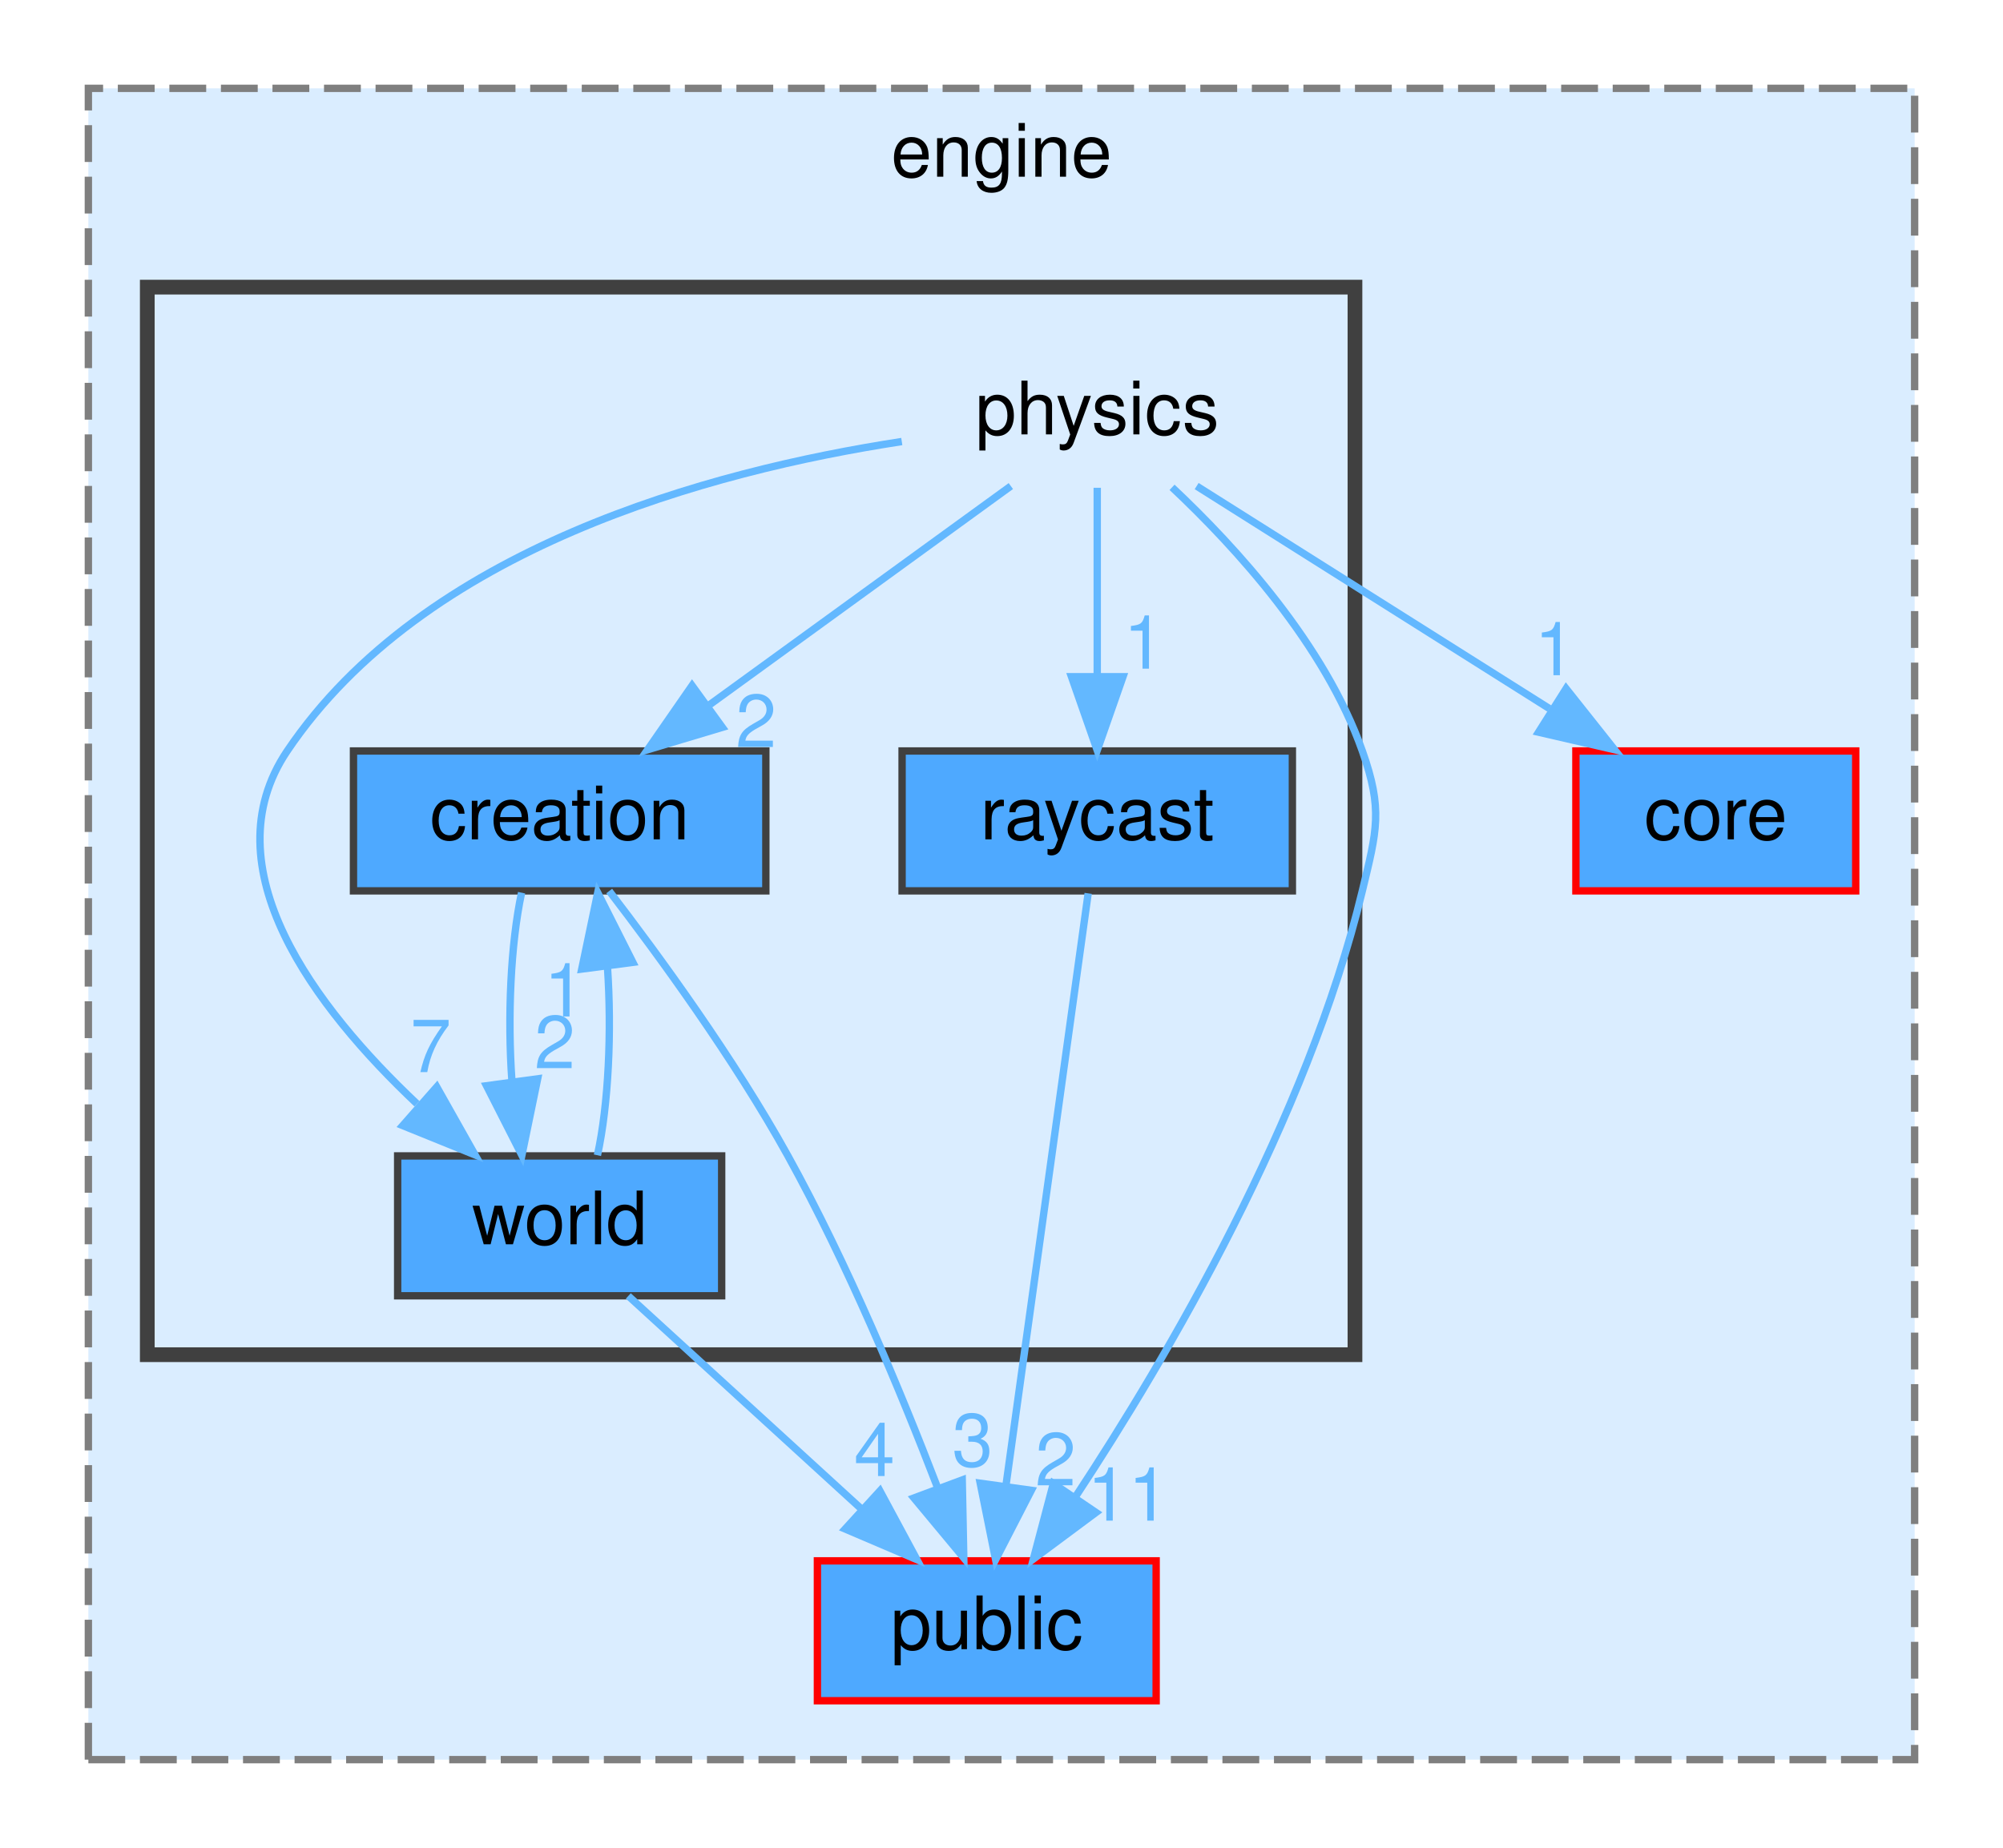
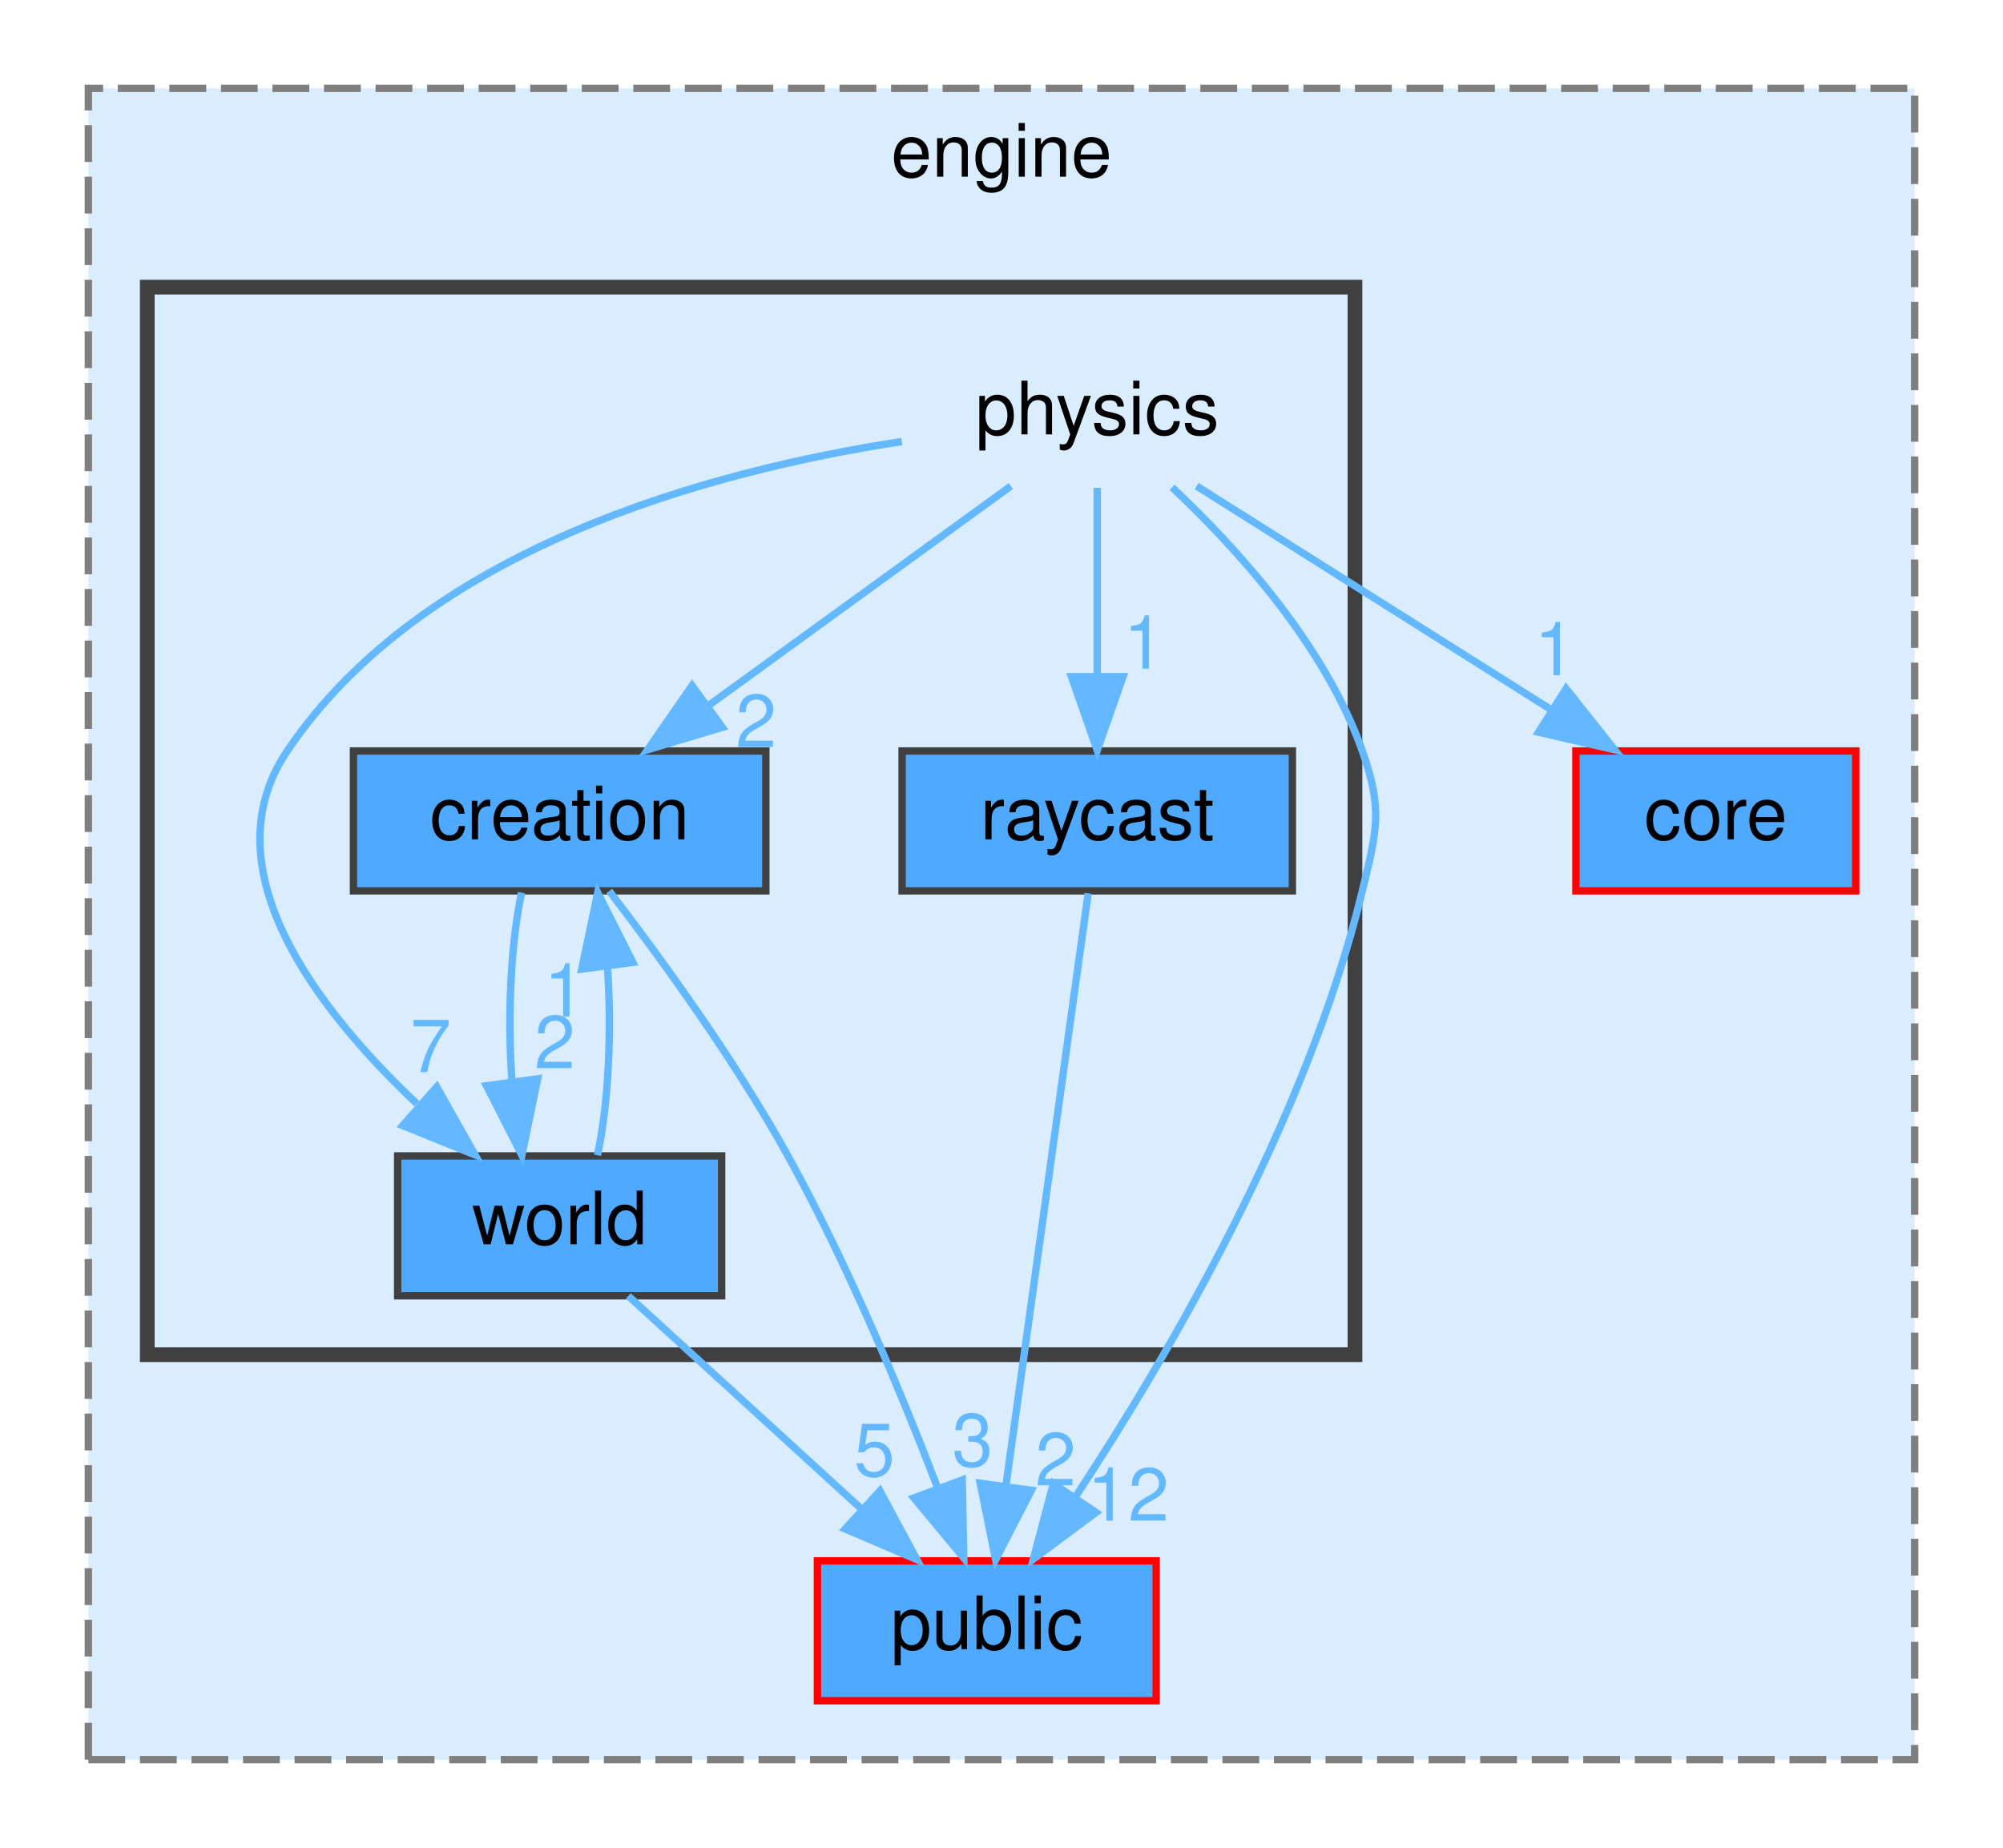
<svg xmlns="http://www.w3.org/2000/svg" xmlns:xlink="http://www.w3.org/1999/xlink" width="272pt" height="251pt" viewBox="0.00 0.00 272.00 251.00">
  <g id="graph0" class="graph" transform="scale(1 1) rotate(0) translate(4 247)">
    <g id="clust1" class="cluster">
      <g id="a_clust1">
        <a xlink:href="dir_a7f531b1c37460085cedd304cb8df01d.html" target="_top" xlink:title="engine">
          <polygon fill="#daedff" stroke="#7f7f7f" stroke-dasharray="5,2" points="8,-8 8,-235 256,-235 256,-8 8,-8" />
          <text text-anchor="middle" x="132" y="-223" font-family="Helvetica,sans-Serif" font-size="10.00">engine</text>
        </a>
      </g>
    </g>
    <g id="clust2" class="cluster">
      <g id="a_clust2">
        <a xlink:href="dir_507eef3fc303406776132f4dfa1b45c0.html" target="_top">
          <polygon fill="#daedff" stroke="#404040" stroke-width="2" points="16,-63 16,-208 180,-208 180,-63 16,-63" />
        </a>
      </g>
    </g>
    <g id="node1" class="node">
      <g id="a_node1">
        <a xlink:href="dir_449e025360b1e0775671965c2105f9c1.html" target="_top" xlink:title="public">
          <polygon fill="#4ea9ff" stroke="red" points="153,-35 107,-35 107,-16 153,-16 153,-35" />
          <text text-anchor="middle" x="130" y="-23" font-family="Helvetica,sans-Serif" font-size="10.00">public</text>
        </a>
      </g>
    </g>
    <g id="node2" class="node">
      <g id="a_node2">
        <a xlink:href="dir_7f643b58e2241519524527f42d96aecd.html" target="_top" xlink:title="core">
          <polygon fill="#4ea9ff" stroke="red" points="248,-145 210,-145 210,-126 248,-126 248,-145" />
          <text text-anchor="middle" x="229" y="-133" font-family="Helvetica,sans-Serif" font-size="10.00">core</text>
        </a>
      </g>
    </g>
    <g id="node3" class="node">
      <text text-anchor="middle" x="145" y="-188" font-family="Helvetica,sans-Serif" font-size="10.00">physics</text>
    </g>
    <g id="edge2" class="edge">
      <g id="a_edge2">
        <a xlink:href="dir_000012_000013.html" target="_top">
          <path fill="none" stroke="#63b8ff" d="M155.16,-180.81C163.9,-172.6 175.9,-159.43 181,-145 183.82,-137.04 182.98,-134.21 181,-126 173.52,-95.01 154.64,-62.82 142.07,-43.74" />
          <polygon fill="#63b8ff" stroke="#63b8ff" points="144.83,-41.57 136.33,-35.25 139.04,-45.5 144.83,-41.57" />
        </a>
      </g>
      <g id="a_edge2-headlabel">
-         <a xlink:href="dir_000012_000013.html" target="_top" xlink:title="11">
-           <text text-anchor="middle" x="149.2" y="-40.46" font-family="Helvetica,sans-Serif" font-size="10.00" fill="#63b8ff">11</text>
+         <a xlink:href="dir_000012_000013.html" target="_top" xlink:title="12">
+           <text text-anchor="middle" x="149.2" y="-40.46" font-family="Helvetica,sans-Serif" font-size="10.00" fill="#63b8ff">12</text>
        </a>
      </g>
    </g>
    <g id="edge3" class="edge">
      <g id="a_edge3">
        <a xlink:href="dir_000012_000004.html" target="_top">
          <path fill="none" stroke="#63b8ff" d="M158.5,-180.98C171.4,-172.84 191.1,-160.41 206.4,-150.76" />
          <polygon fill="#63b8ff" stroke="#63b8ff" points="208.67,-153.47 215.26,-145.17 204.93,-147.55 208.67,-153.47" />
        </a>
      </g>
      <g id="a_edge3-headlabel">
        <a xlink:href="dir_000012_000004.html" target="_top" xlink:title="1">
          <text text-anchor="middle" x="207.14" y="-155.29" font-family="Helvetica,sans-Serif" font-size="10.00" fill="#63b8ff">1</text>
        </a>
      </g>
    </g>
    <g id="node4" class="node">
      <g id="a_node4">
        <a xlink:href="dir_2fdd05c8b44becc61a6381da59ffda6c.html" target="_top" xlink:title="creation">
          <polygon fill="#4ea9ff" stroke="#404040" points="100,-145 44,-145 44,-126 100,-126 100,-145" />
          <text text-anchor="middle" x="72" y="-133" font-family="Helvetica,sans-Serif" font-size="10.00">creation</text>
        </a>
      </g>
    </g>
    <g id="edge1" class="edge">
      <g id="a_edge1">
        <a xlink:href="dir_000012_000005.html" target="_top">
          <path fill="none" stroke="#63b8ff" d="M133.27,-180.98C122.27,-173 105.58,-160.88 92.4,-151.31" />
          <polygon fill="#63b8ff" stroke="#63b8ff" points="94.09,-148.21 83.94,-145.17 89.98,-153.88 94.09,-148.21" />
        </a>
      </g>
      <g id="a_edge1-headlabel">
        <a xlink:href="dir_000012_000005.html" target="_top" xlink:title="2">
          <text text-anchor="middle" x="98.67" y="-145.53" font-family="Helvetica,sans-Serif" font-size="10.00" fill="#63b8ff">2</text>
        </a>
      </g>
    </g>
    <g id="node5" class="node">
      <g id="a_node5">
        <a xlink:href="dir_c0b2892c4e9061cc199b0409c7be21e5.html" target="_top" xlink:title="raycast">
          <polygon fill="#4ea9ff" stroke="#404040" points="171.5,-145 118.5,-145 118.5,-126 171.5,-126 171.5,-145" />
          <text text-anchor="middle" x="145" y="-133" font-family="Helvetica,sans-Serif" font-size="10.00">raycast</text>
        </a>
      </g>
    </g>
    <g id="edge5" class="edge">
      <g id="a_edge5">
        <a xlink:href="dir_000012_000014.html" target="_top">
          <path fill="none" stroke="#63b8ff" d="M145,-180.75C145,-173.8 145,-163.85 145,-155.13" />
          <polygon fill="#63b8ff" stroke="#63b8ff" points="148.5,-155.09 145,-145.09 141.5,-155.09 148.5,-155.09" />
        </a>
      </g>
      <g id="a_edge5-headlabel">
        <a xlink:href="dir_000012_000014.html" target="_top" xlink:title="1">
          <text text-anchor="middle" x="151.34" y="-156.18" font-family="Helvetica,sans-Serif" font-size="10.00" fill="#63b8ff">1</text>
        </a>
      </g>
    </g>
    <g id="node6" class="node">
      <g id="a_node6">
        <a xlink:href="dir_9228928e920d3547c08edb1901b2c09a.html" target="_top" xlink:title="world">
          <polygon fill="#4ea9ff" stroke="#404040" points="94,-90 50,-90 50,-71 94,-71 94,-90" />
          <text text-anchor="middle" x="72" y="-78" font-family="Helvetica,sans-Serif" font-size="10.00">world</text>
        </a>
      </g>
    </g>
    <g id="edge4" class="edge">
      <g id="a_edge4">
        <a xlink:href="dir_000012_000028.html" target="_top">
          <path fill="none" stroke="#63b8ff" d="M118.46,-187.03C92.27,-183.01 53.54,-172.5 35,-145 24.33,-129.17 38.77,-110.15 52.62,-97.08" />
          <polygon fill="#63b8ff" stroke="#63b8ff" points="55.31,-99.37 60.51,-90.14 50.69,-94.12 55.31,-99.37" />
        </a>
      </g>
      <g id="a_edge4-headlabel">
        <a xlink:href="dir_000012_000028.html" target="_top" xlink:title="7">
          <text text-anchor="middle" x="54.49" y="-101.38" font-family="Helvetica,sans-Serif" font-size="10.00" fill="#63b8ff">7</text>
        </a>
      </g>
    </g>
    <g id="edge6" class="edge">
      <g id="a_edge6">
        <a xlink:href="dir_000005_000013.html" target="_top">
          <path fill="none" stroke="#63b8ff" d="M78.73,-125.98C85.42,-117.27 95.71,-103.18 103,-90 111.06,-75.42 118.33,-57.94 123.29,-45.02" />
          <polygon fill="#63b8ff" stroke="#63b8ff" points="126.67,-45.99 126.88,-35.4 120.11,-43.54 126.67,-45.99" />
        </a>
      </g>
      <g id="a_edge6-headlabel">
        <a xlink:href="dir_000005_000013.html" target="_top" xlink:title="3">
          <text text-anchor="middle" x="128.07" y="-47.85" font-family="Helvetica,sans-Serif" font-size="10.00" fill="#63b8ff">3</text>
        </a>
      </g>
    </g>
    <g id="edge7" class="edge">
      <g id="a_edge7">
        <a xlink:href="dir_000005_000028.html" target="_top">
          <path fill="none" stroke="#63b8ff" d="M66.83,-125.75C65.34,-118.8 64.9,-108.85 65.52,-100.13" />
          <polygon fill="#63b8ff" stroke="#63b8ff" points="69.01,-100.47 66.87,-90.09 62.07,-99.53 69.01,-100.47" />
        </a>
      </g>
      <g id="a_edge7-headlabel">
        <a xlink:href="dir_000005_000028.html" target="_top" xlink:title="2">
          <text text-anchor="middle" x="71.34" y="-101.91" font-family="Helvetica,sans-Serif" font-size="10.00" fill="#63b8ff">2</text>
        </a>
      </g>
    </g>
    <g id="edge8" class="edge">
      <g id="a_edge8">
        <a xlink:href="dir_000014_000013.html" target="_top">
          <path fill="none" stroke="#63b8ff" d="M143.77,-125.66C141.34,-108.17 135.88,-68.8 132.61,-45.27" />
          <polygon fill="#63b8ff" stroke="#63b8ff" points="136.05,-44.58 131.2,-35.16 129.11,-45.54 136.05,-44.58" />
        </a>
      </g>
      <g id="a_edge8-headlabel">
        <a xlink:href="dir_000014_000013.html" target="_top" xlink:title="2">
          <text text-anchor="middle" x="139.35" y="-45.25" font-family="Helvetica,sans-Serif" font-size="10.00" fill="#63b8ff">2</text>
        </a>
      </g>
    </g>
    <g id="edge10" class="edge">
      <g id="a_edge10">
        <a xlink:href="dir_000028_000013.html" target="_top">
          <path fill="none" stroke="#63b8ff" d="M81.32,-70.98C89.81,-63.23 102.56,-51.58 112.88,-42.14" />
          <polygon fill="#63b8ff" stroke="#63b8ff" points="115.49,-44.5 120.51,-35.17 110.77,-39.33 115.49,-44.5" />
        </a>
      </g>
      <g id="a_edge10-headlabel">
-         <a xlink:href="dir_000028_000013.html" target="_top" xlink:title="4">
-           <text text-anchor="middle" x="114.75" y="-46.52" font-family="Helvetica,sans-Serif" font-size="10.00" fill="#63b8ff">4</text>
+         <a xlink:href="dir_000028_000013.html" target="_top" xlink:title="5">
+           <text text-anchor="middle" x="114.75" y="-46.52" font-family="Helvetica,sans-Serif" font-size="10.00" fill="#63b8ff">5</text>
        </a>
      </g>
    </g>
    <g id="edge9" class="edge">
      <g id="a_edge9">
        <a xlink:href="dir_000028_000005.html" target="_top">
          <path fill="none" stroke="#63b8ff" d="M77.13,-90.09C78.64,-96.99 79.09,-106.93 78.49,-115.66" />
          <polygon fill="#63b8ff" stroke="#63b8ff" points="75,-115.38 77.17,-125.75 81.94,-116.29 75,-115.38" />
        </a>
      </g>
      <g id="a_edge9-headlabel">
        <a xlink:href="dir_000028_000005.html" target="_top" xlink:title="1">
          <text text-anchor="middle" x="72.65" y="-108.94" font-family="Helvetica,sans-Serif" font-size="10.00" fill="#63b8ff">1</text>
        </a>
      </g>
    </g>
  </g>
</svg>
